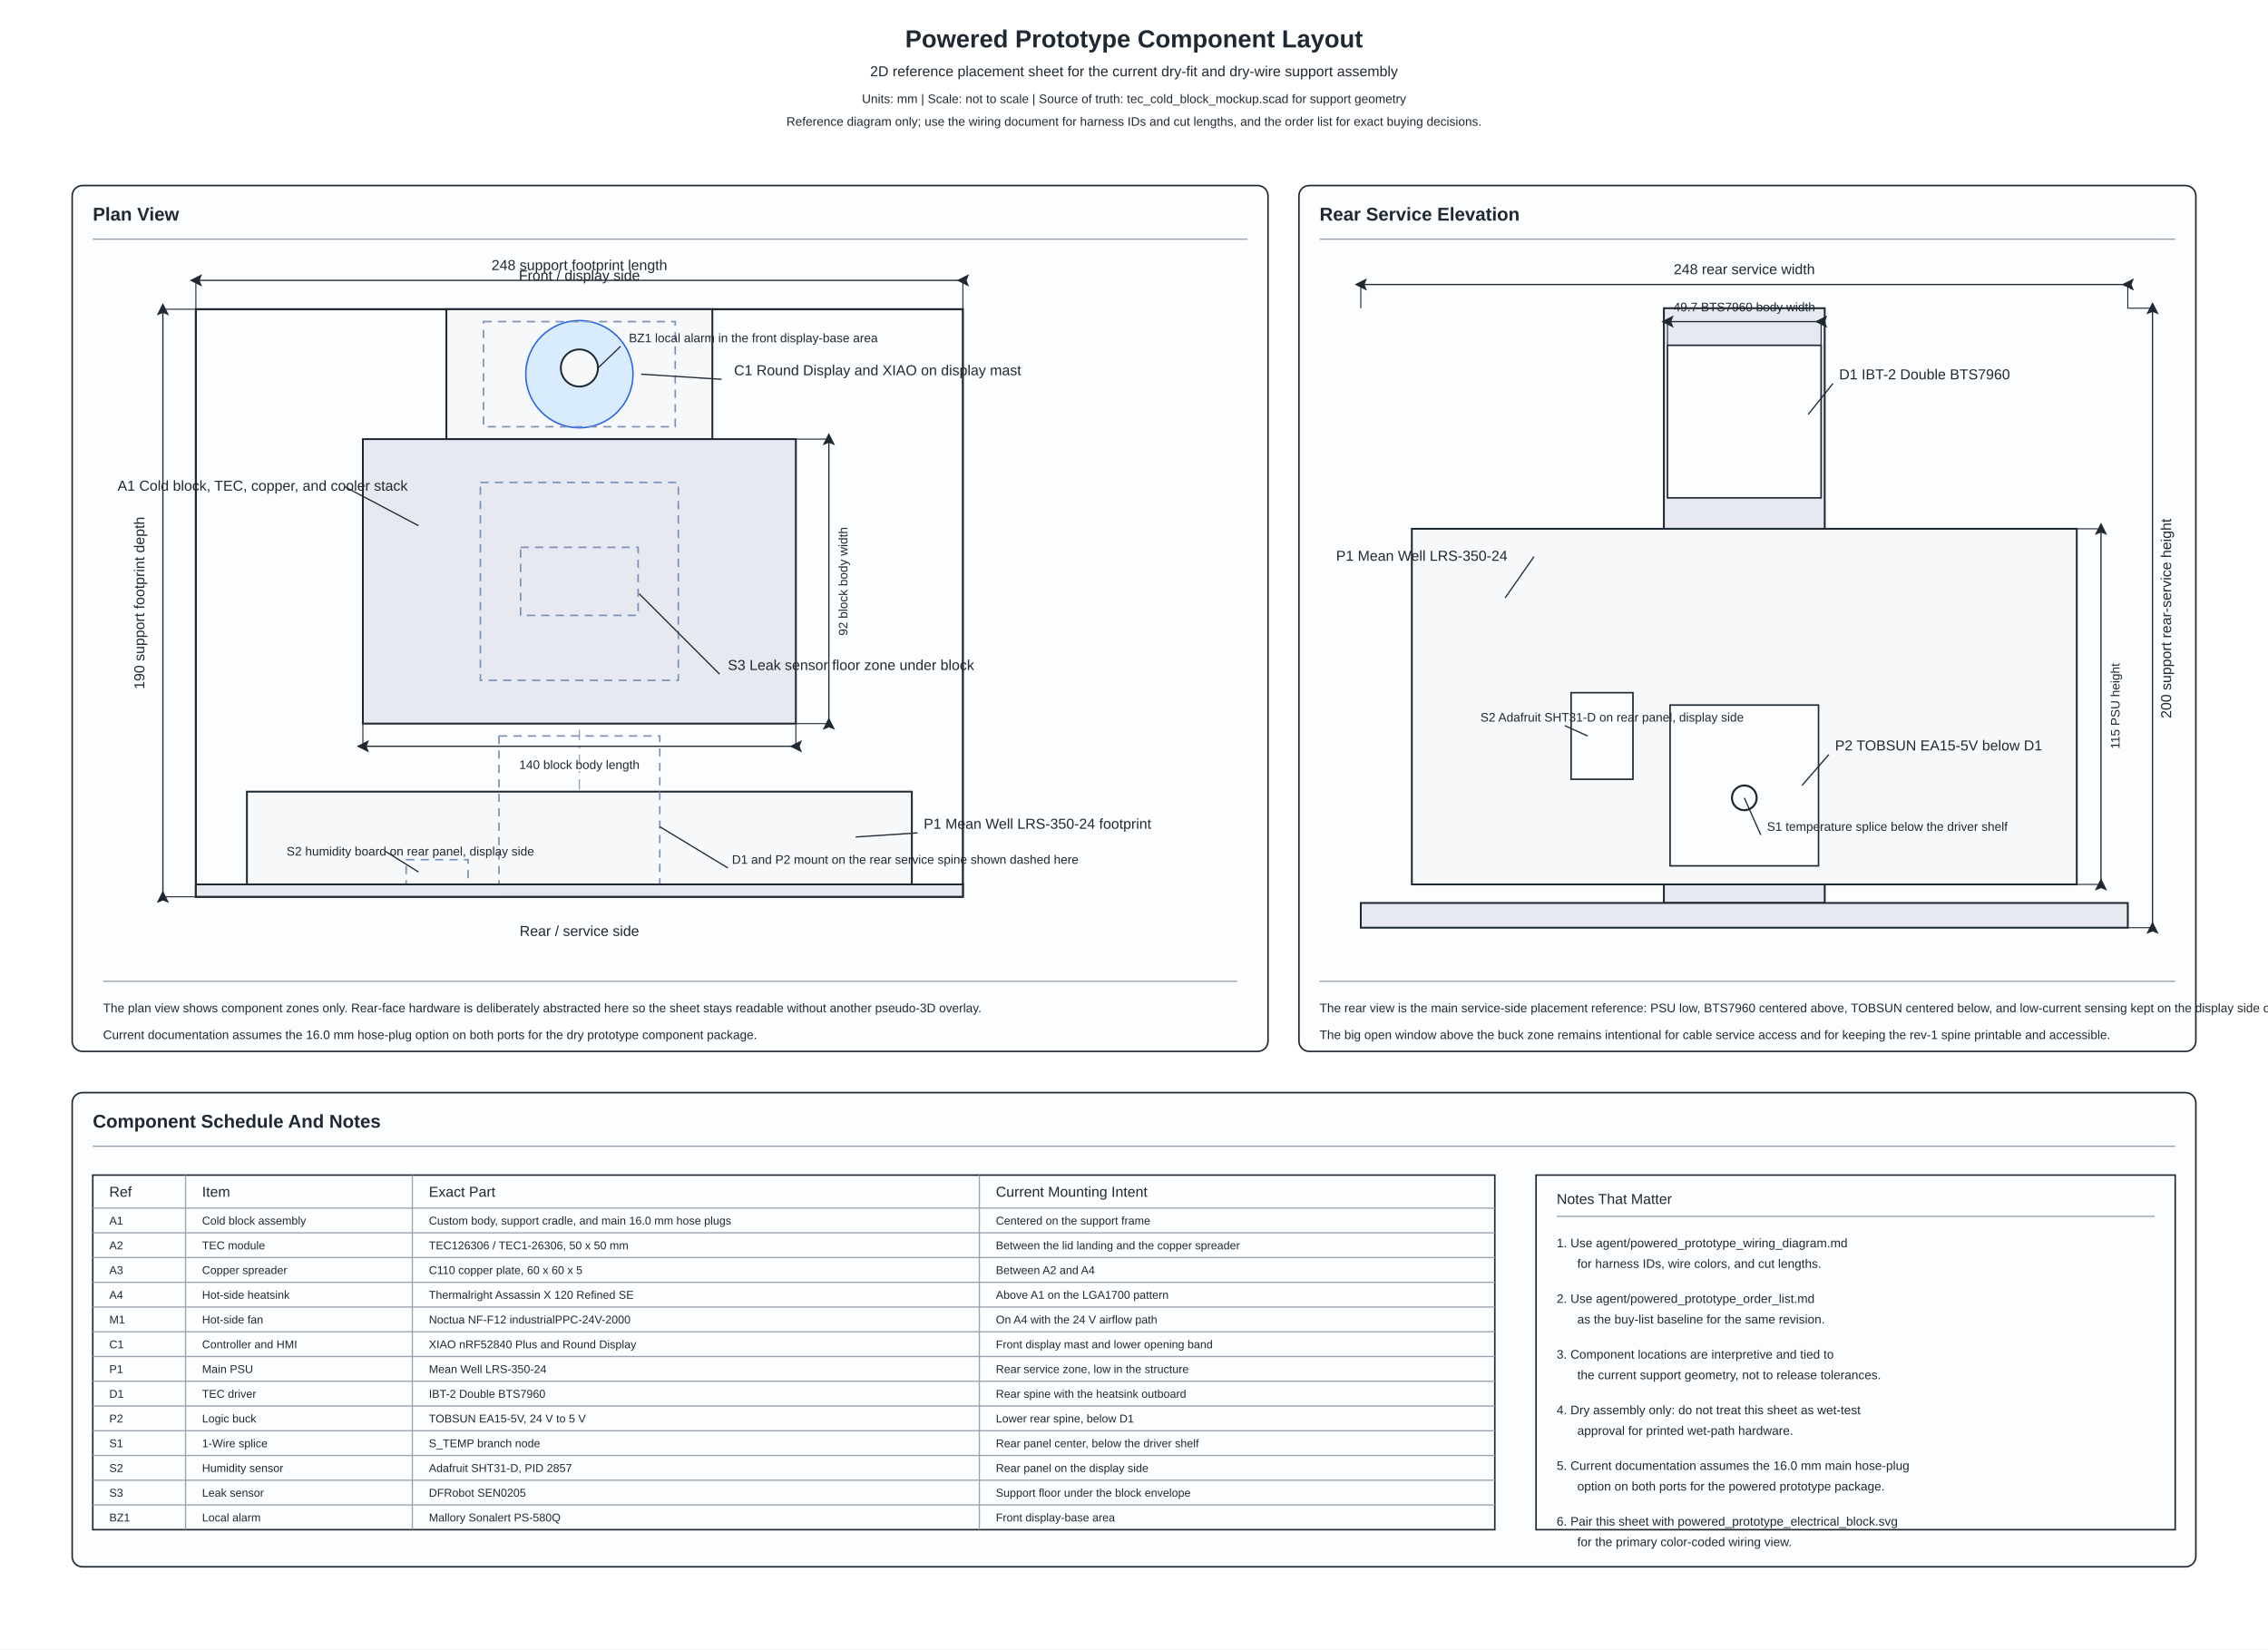
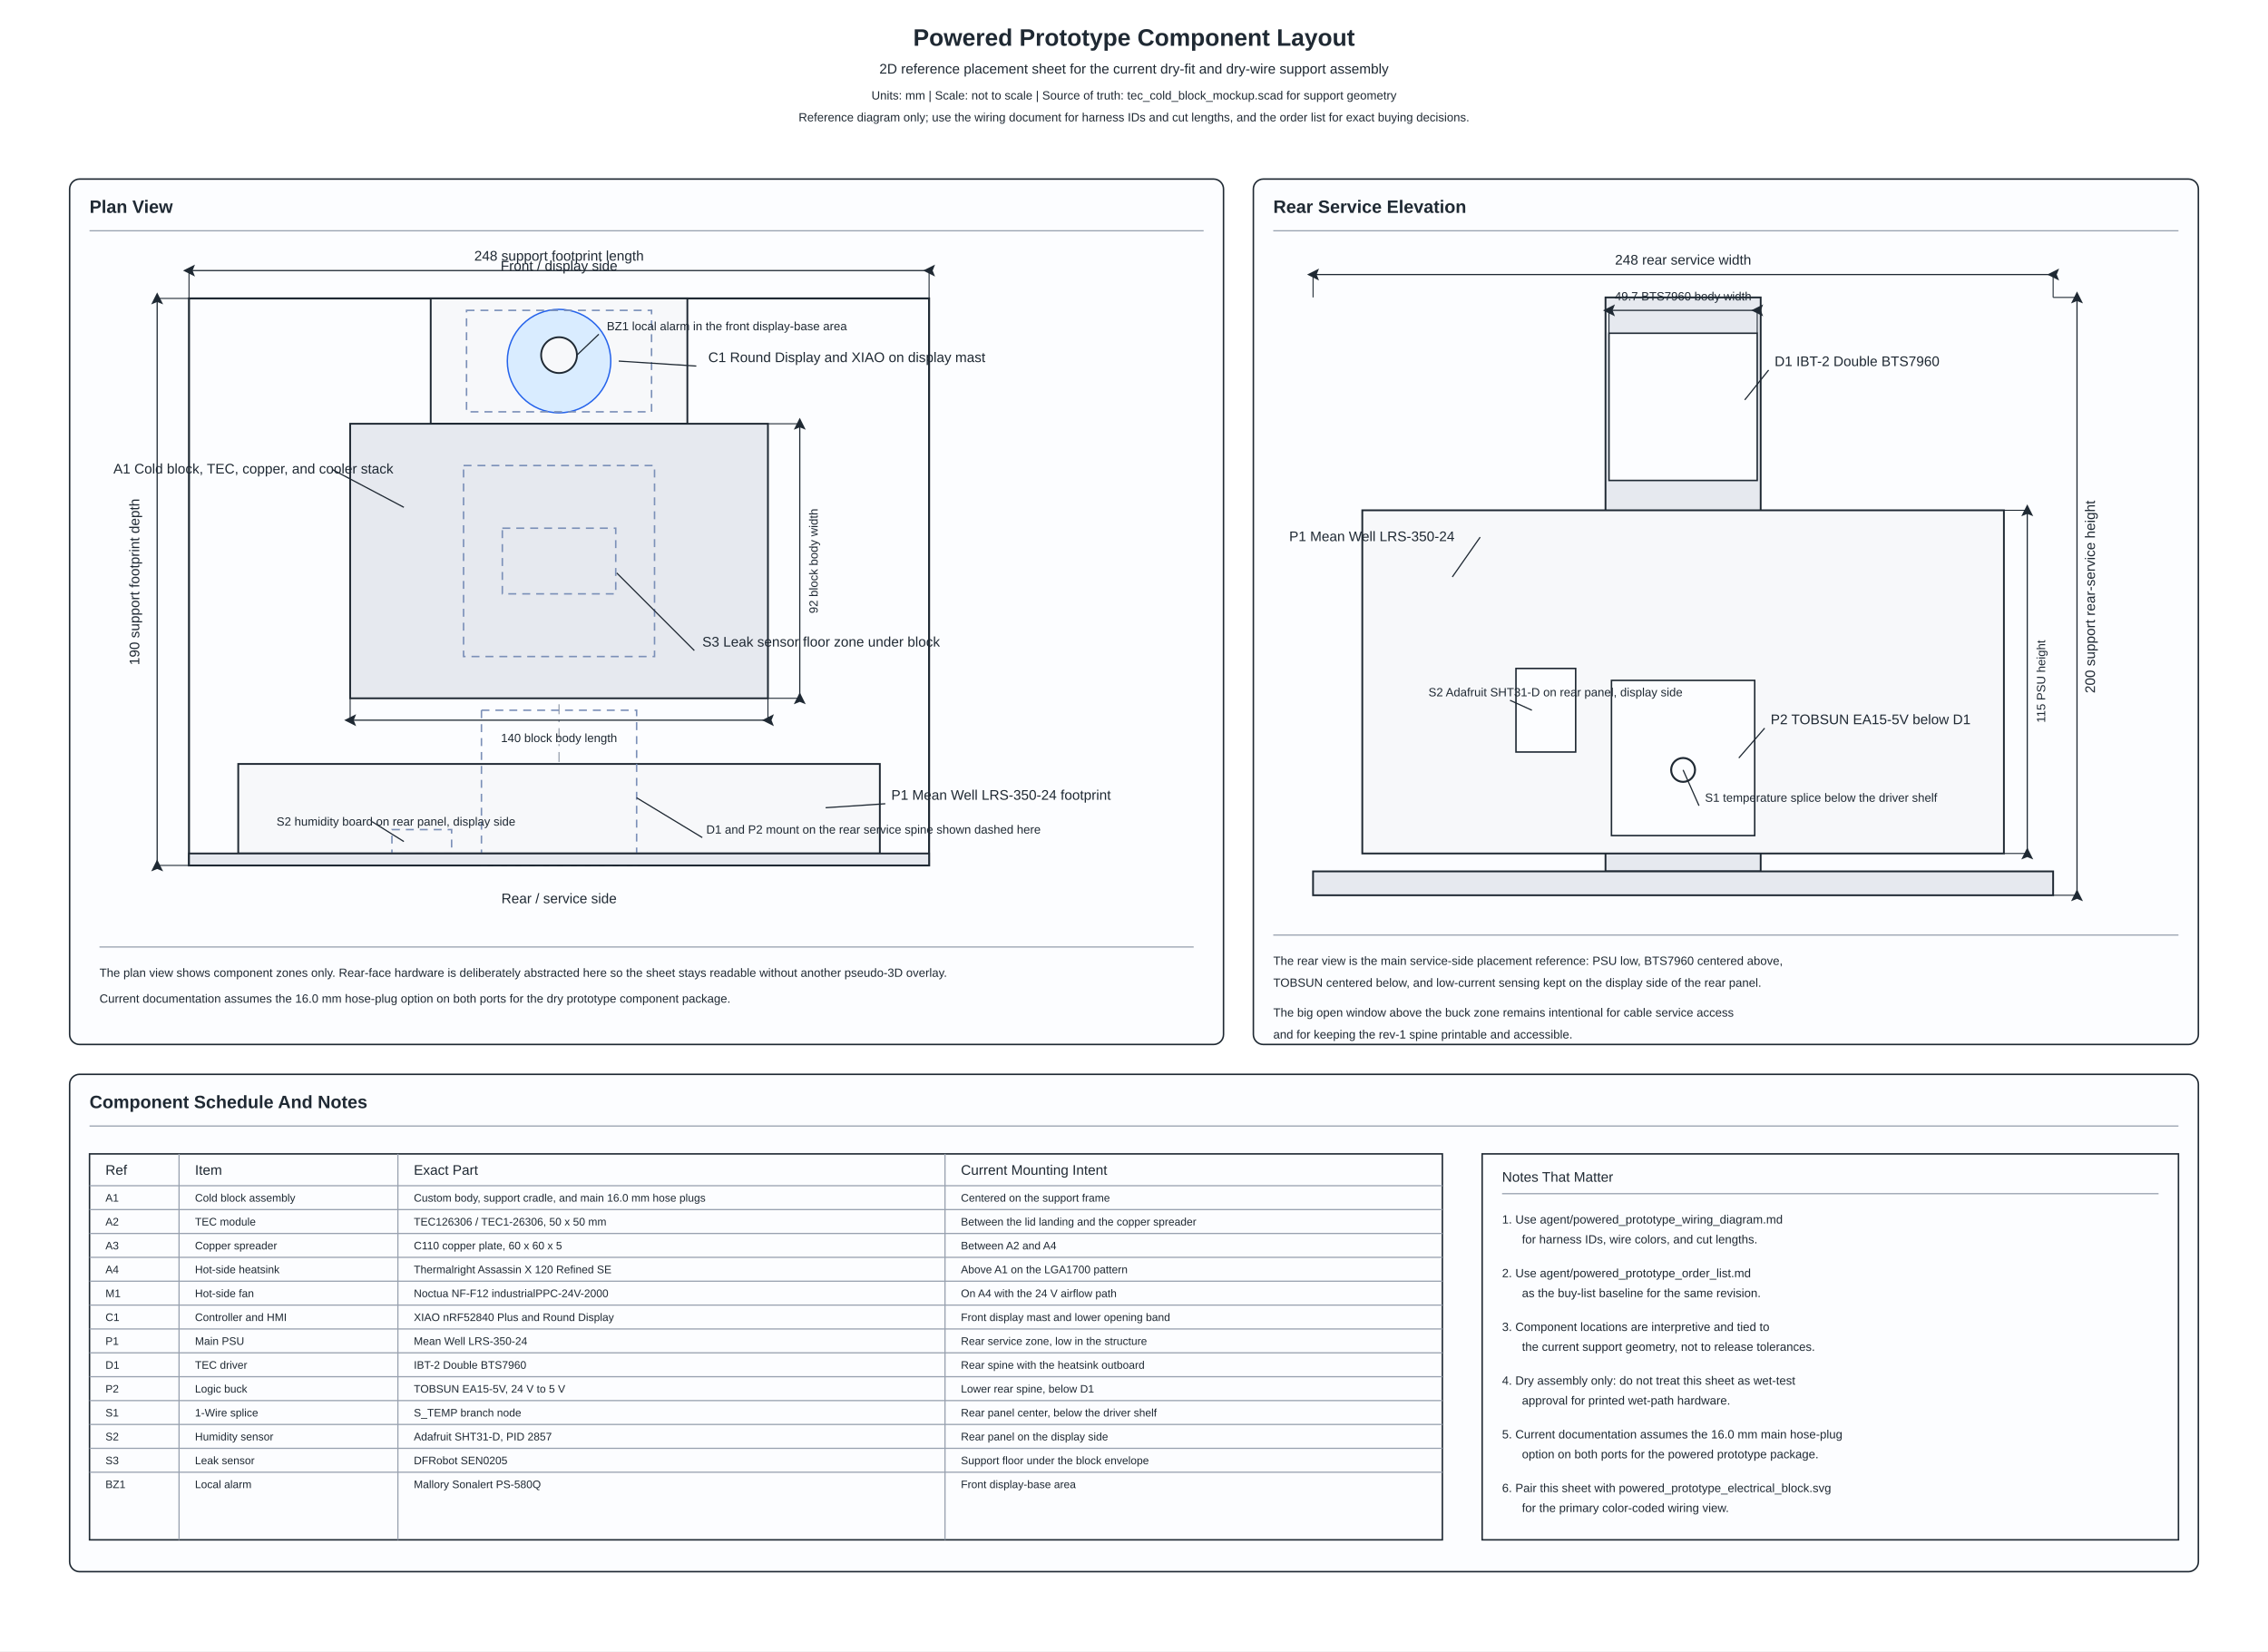
- <svg xmlns="http://www.w3.org/2000/svg" viewBox="0 0 2200 1600" width="2200" height="1600">
+ <svg xmlns="http://www.w3.org/2000/svg" viewBox="0 0 2280 1660" width="2280" height="1660">
  <defs>
    <marker id="dimArrow" markerWidth="10" markerHeight="10" refX="5" refY="5" orient="auto" markerUnits="strokeWidth">
      <path d="M0,5 L10,0 L8,5 L10,10 z" fill="#1f2933" />
    </marker>
    <style>
      .title { font: 700 24px Arial, sans-serif; fill: #1f2933; }
      .subtitle { font: 700 18px Arial, sans-serif; fill: #1f2933; }
      .label { font: 14px Arial, sans-serif; fill: #1f2933; }
      .small { font: 12px Arial, sans-serif; fill: #1f2933; }
      .tiny { font: 11px Arial, sans-serif; fill: #1f2933; }
      .outline { fill: none; stroke: #1f2933; stroke-width: 2; }
      .hidden { fill: none; stroke: #7b90b8; stroke-width: 1.5; stroke-dasharray: 8 6; }
      .centerline { fill: none; stroke: #98a1af; stroke-width: 1.2; stroke-dasharray: 10 6 2 6; }
      .divider { fill: none; stroke: #98a1af; stroke-width: 1.2; }
      .leader { fill: none; stroke: #1f2933; stroke-width: 1.2; }
      .dim { fill: none; stroke: #1f2933; stroke-width: 1.2; marker-start: url(#dimArrow); marker-end: url(#dimArrow); }
      .ext { fill: none; stroke: #1f2933; stroke-width: 1; }
      .noteBox { fill: #fcfdff; stroke: #1f2933; stroke-width: 1.5; }
      .metalA { fill: #f7f8fa; stroke: #1f2933; stroke-width: 1.8; }
      .metalB { fill: #e6e9ef; stroke: #1f2933; stroke-width: 1.8; }
      .heat { fill: #fde1c4; stroke: #c56a1b; stroke-width: 1.4; }
      .accent { fill: #d9ecff; stroke: #2563eb; stroke-width: 1.4; }
    </style>
  </defs>
-   <rect width="2200" height="1600" fill="#ffffff" />
-   <text x="1100" y="46" text-anchor="middle" class="title">Powered Prototype Component Layout</text>
-   <text x="1100" y="74" text-anchor="middle" class="label">2D reference placement sheet for the current dry-fit and dry-wire support assembly</text>
-   <text x="1100" y="100" text-anchor="middle" class="small">Units: mm | Scale: not to scale | Source of truth: tec_cold_block_mockup.scad for support geometry</text>
-   <text x="1100" y="122" text-anchor="middle" class="small">Reference diagram only; use the wiring document for harness IDs and cut lengths, and the order list for exact buying decisions.</text>
+   <rect width="2280" height="1660" fill="#ffffff" />
+   <text x="1140" y="46" text-anchor="middle" class="title">Powered Prototype Component Layout</text>
+   <text x="1140" y="74" text-anchor="middle" class="label">2D reference placement sheet for the current dry-fit and dry-wire support assembly</text>
+   <text x="1140" y="100" text-anchor="middle" class="small">Units: mm | Scale: not to scale | Source of truth: tec_cold_block_mockup.scad for support geometry</text>
+   <text x="1140" y="122" text-anchor="middle" class="small">Reference diagram only; use the wiring document for harness IDs and cut lengths, and the order list for exact buying decisions.</text>
  <g transform="translate(70,180)">
-     <rect x="0" y="0" width="1160" height="840" rx="10" ry="10" class="noteBox" />
+     <rect x="0" y="0" width="1160" height="870" rx="10" ry="10" class="noteBox" />
    <text x="20" y="34" class="subtitle">Plan View</text>
    <line x1="20" y1="52" x2="1140" y2="52" class="divider" />
    <text x="492" y="92" text-anchor="middle" class="label">Front / display side</text>
    <text x="492" y="728" text-anchor="middle" class="label">Rear / service side</text>
    <rect x="120" y="120" width="744" height="570" class="outline" />
    <line x1="492" y1="120" x2="492" y2="690" class="centerline" />
    <rect x="363" y="120" width="258" height="126" class="metalA" />
    <circle cx="492" cy="183" r="52" class="accent" />
    <rect x="399" y="132" width="186" height="102" class="hidden" />
    <rect x="282" y="246" width="420" height="276" class="metalB" />
    <rect x="396" y="288" width="192" height="192" class="hidden" />
    <rect x="435" y="351" width="114" height="66" class="hidden" />
    <circle cx="492" cy="177" r="18" class="metalA" />
    <rect x="169.5" y="588" width="645" height="90" class="metalA" />
    <rect x="414" y="534" width="156" height="156" class="hidden" />
    <rect x="324" y="654" width="60" height="24" class="hidden" />
    <rect x="120" y="678" width="744" height="12" class="metalB" />
    <line x1="120" y1="92" x2="864" y2="92" class="dim" />
    <line x1="120" y1="120" x2="120" y2="92" class="ext" />
    <line x1="864" y1="120" x2="864" y2="92" class="ext" />
    <text x="492" y="82" text-anchor="middle" class="label">248 support footprint length</text>
    <line x1="88" y1="120" x2="88" y2="690" class="dim" />
    <line x1="120" y1="120" x2="88" y2="120" class="ext" />
    <line x1="120" y1="690" x2="88" y2="690" class="ext" />
    <text x="70" y="405" transform="rotate(-90 70 405)" text-anchor="middle" class="label">190 support footprint depth</text>
    <line x1="282" y1="544" x2="702" y2="544" class="dim" />
    <line x1="282" y1="522" x2="282" y2="544" class="ext" />
    <line x1="702" y1="522" x2="702" y2="544" class="ext" />
    <text x="492" y="566" text-anchor="middle" class="small">140 block body length</text>
    <line x1="734" y1="246" x2="734" y2="522" class="dim" />
    <line x1="702" y1="246" x2="734" y2="246" class="ext" />
    <line x1="702" y1="522" x2="734" y2="522" class="ext" />
    <text x="752" y="384" transform="rotate(-90 752 384)" text-anchor="middle" class="small">92 block body width</text>
    <text x="44" y="296" class="label">A1 Cold block, TEC, copper, and cooler stack</text>
    <line x1="264" y1="292" x2="336" y2="330" class="leader" />
    <text x="642" y="184" class="label">C1 Round Display and XIAO on display mast</text>
    <line x1="630" y1="188" x2="552" y2="183" class="leader" />
    <text x="826" y="624" class="label">P1 Mean Well LRS-350-24 footprint</text>
    <line x1="820" y1="628" x2="760" y2="632" class="leader" />
    <text x="636" y="470" class="label">S3 Leak sensor floor zone under block</text>
    <line x1="628" y1="474" x2="550" y2="396" class="leader" />
    <text x="640" y="658" class="small">D1 and P2 mount on the rear service spine shown dashed here</text>
    <line x1="636" y1="662" x2="570" y2="622" class="leader" />
    <text x="208" y="650" class="small">S2 humidity board on rear panel, display side</text>
    <line x1="304" y1="646" x2="336" y2="666" class="leader" />
    <text x="540" y="152" class="small">BZ1 local alarm in the front display-base area</text>
    <line x1="532" y1="156" x2="510" y2="177" class="leader" />
    <line x1="30" y1="772" x2="1130" y2="772" class="divider" />
    <text x="30" y="802" class="small">The plan view shows component zones only. Rear-face hardware is deliberately abstracted here so the sheet stays readable without another pseudo-3D overlay.</text>
    <text x="30" y="828" class="small">Current documentation assumes the 16.0 mm hose-plug option on both ports for the dry prototype component package.</text>
  </g>
  <g transform="translate(1260,180)">
-     <rect x="0" y="0" width="870" height="840" rx="10" ry="10" class="noteBox" />
+     <rect x="0" y="0" width="950" height="870" rx="10" ry="10" class="noteBox" />
    <text x="20" y="34" class="subtitle">Rear Service Elevation</text>
-     <line x1="20" y1="52" x2="850" y2="52" class="divider" />
+     <line x1="20" y1="52" x2="930" y2="52" class="divider" />
    <rect x="354" y="119" width="156" height="577" class="metalB" />
    <rect x="60" y="696" width="744" height="24" class="metalB" />
    <rect x="109.5" y="333" width="645" height="345" class="metalA" />
    <rect x="357.5" y="155" width="149" height="148" class="noteBox" />
    <rect x="360" y="504" width="144" height="156" class="noteBox" />
    <rect x="264" y="492" width="60" height="84" class="noteBox" />
    <circle cx="432" cy="594" r="12" class="outline" />
    <line x1="60" y1="96" x2="804" y2="96" class="dim" />
    <line x1="60" y1="119" x2="60" y2="96" class="ext" />
    <line x1="804" y1="119" x2="804" y2="96" class="ext" />
    <text x="432" y="86" text-anchor="middle" class="label">248 rear service width</text>
    <line x1="828" y1="119" x2="828" y2="720" class="dim" />
    <line x1="804" y1="119" x2="828" y2="119" class="ext" />
    <line x1="804" y1="720" x2="828" y2="720" class="ext" />
    <text x="846" y="420" transform="rotate(-90 846 420)" text-anchor="middle" class="label">200 support rear-service height</text>
    <line x1="778" y1="333" x2="778" y2="678" class="dim" />
    <line x1="754.5" y1="333" x2="778" y2="333" class="ext" />
    <line x1="754.5" y1="678" x2="778" y2="678" class="ext" />
    <text x="796" y="505" transform="rotate(-90 796 505)" text-anchor="middle" class="small">115 PSU height</text>
    <line x1="357.5" y1="132" x2="506.5" y2="132" class="dim" />
    <line x1="357.5" y1="155" x2="357.5" y2="132" class="ext" />
    <line x1="506.5" y1="155" x2="506.5" y2="132" class="ext" />
    <text x="432" y="122" text-anchor="middle" class="small">49.7 BTS7960 body width</text>
    <text x="36" y="364" class="label">P1 Mean Well LRS-350-24</text>
    <line x1="228" y1="360" x2="200" y2="400" class="leader" />
    <text x="524" y="188" class="label">D1 IBT-2 Double BTS7960</text>
    <line x1="518" y1="192" x2="494" y2="222" class="leader" />
    <text x="520" y="548" class="label">P2 TOBSUN EA15-5V below D1</text>
    <line x1="514" y1="552" x2="488" y2="582" class="leader" />
    <text x="176" y="520" class="small">S2 Adafruit SHT31-D on rear panel, display side</text>
    <line x1="258" y1="524" x2="280" y2="534" class="leader" />
    <text x="454" y="626" class="small">S1 temperature splice below the driver shelf</text>
    <line x1="448" y1="630" x2="432" y2="594" class="leader" />
-     <line x1="20" y1="772" x2="850" y2="772" class="divider" />
-     <text x="20" y="802" class="small">The rear view is the main service-side placement reference: PSU low, BTS7960 centered above, TOBSUN centered below, and low-current sensing kept on the display side of the rear panel.</text>
-     <text x="20" y="828" class="small">The big open window above the buck zone remains intentional for cable service access and for keeping the rev-1 spine printable and accessible.</text>
+     <line x1="20" y1="760" x2="930" y2="760" class="divider" />
+     <text x="20" y="790" class="small">The rear view is the main service-side placement reference: PSU low, BTS7960 centered above,</text>
+     <text x="20" y="812" class="small">TOBSUN centered below, and low-current sensing kept on the display side of the rear panel.</text>
+     <text x="20" y="842" class="small">The big open window above the buck zone remains intentional for cable service access</text>
+     <text x="20" y="864" class="small">and for keeping the rev-1 spine printable and accessible.</text>
  </g>
-   <g transform="translate(70,1060)">
-     <rect x="0" y="0" width="2060" height="460" rx="10" ry="10" class="noteBox" />
+   <g transform="translate(70,1080)">
+     <rect x="0" y="0" width="2140" height="500" rx="10" ry="10" class="noteBox" />
    <text x="20" y="34" class="subtitle">Component Schedule And Notes</text>
-     <line x1="20" y1="52" x2="2040" y2="52" class="divider" />
-     <rect x="20" y="80" width="1360" height="344" class="noteBox" />
-     <line x1="110" y1="80" x2="110" y2="424" class="divider" />
-     <line x1="330" y1="80" x2="330" y2="424" class="divider" />
-     <line x1="880" y1="80" x2="880" y2="424" class="divider" />
+     <line x1="20" y1="52" x2="2120" y2="52" class="divider" />
+     <rect x="20" y="80" width="1360" height="388" class="noteBox" />
+     <line x1="110" y1="80" x2="110" y2="468" class="divider" />
+     <line x1="330" y1="80" x2="330" y2="468" class="divider" />
+     <line x1="880" y1="80" x2="880" y2="468" class="divider" />
    <line x1="20" y1="112" x2="1380" y2="112" class="divider" />
    <text x="36" y="101" class="label">Ref</text>
    <text x="126" y="101" class="label">Item</text>
    <text x="346" y="101" class="label">Exact Part</text>
    <text x="896" y="101" class="label">Current Mounting Intent</text>
    <line x1="20" y1="136" x2="1380" y2="136" class="divider" />
    <line x1="20" y1="160" x2="1380" y2="160" class="divider" />
    <line x1="20" y1="184" x2="1380" y2="184" class="divider" />
    <line x1="20" y1="208" x2="1380" y2="208" class="divider" />
    <line x1="20" y1="232" x2="1380" y2="232" class="divider" />
    <line x1="20" y1="256" x2="1380" y2="256" class="divider" />
    <line x1="20" y1="280" x2="1380" y2="280" class="divider" />
    <line x1="20" y1="304" x2="1380" y2="304" class="divider" />
    <line x1="20" y1="328" x2="1380" y2="328" class="divider" />
    <line x1="20" y1="352" x2="1380" y2="352" class="divider" />
    <line x1="20" y1="376" x2="1380" y2="376" class="divider" />
    <line x1="20" y1="400" x2="1380" y2="400" class="divider" />
    <text x="36" y="128" class="tiny">A1</text>
    <text x="126" y="128" class="tiny">Cold block assembly</text>
    <text x="346" y="128" class="tiny">Custom body, support cradle, and main 16.0 mm hose plugs</text>
    <text x="896" y="128" class="tiny">Centered on the support frame</text>
    <text x="36" y="152" class="tiny">A2</text>
    <text x="126" y="152" class="tiny">TEC module</text>
    <text x="346" y="152" class="tiny">TEC126306 / TEC1-26306, 50 x 50 mm</text>
    <text x="896" y="152" class="tiny">Between the lid landing and the copper spreader</text>
    <text x="36" y="176" class="tiny">A3</text>
    <text x="126" y="176" class="tiny">Copper spreader</text>
    <text x="346" y="176" class="tiny">C110 copper plate, 60 x 60 x 5</text>
    <text x="896" y="176" class="tiny">Between A2 and A4</text>
    <text x="36" y="200" class="tiny">A4</text>
    <text x="126" y="200" class="tiny">Hot-side heatsink</text>
    <text x="346" y="200" class="tiny">Thermalright Assassin X 120 Refined SE</text>
    <text x="896" y="200" class="tiny">Above A1 on the LGA1700 pattern</text>
    <text x="36" y="224" class="tiny">M1</text>
    <text x="126" y="224" class="tiny">Hot-side fan</text>
    <text x="346" y="224" class="tiny">Noctua NF-F12 industrialPPC-24V-2000</text>
    <text x="896" y="224" class="tiny">On A4 with the 24 V airflow path</text>
    <text x="36" y="248" class="tiny">C1</text>
    <text x="126" y="248" class="tiny">Controller and HMI</text>
    <text x="346" y="248" class="tiny">XIAO nRF52840 Plus and Round Display</text>
    <text x="896" y="248" class="tiny">Front display mast and lower opening band</text>
    <text x="36" y="272" class="tiny">P1</text>
    <text x="126" y="272" class="tiny">Main PSU</text>
    <text x="346" y="272" class="tiny">Mean Well LRS-350-24</text>
    <text x="896" y="272" class="tiny">Rear service zone, low in the structure</text>
    <text x="36" y="296" class="tiny">D1</text>
    <text x="126" y="296" class="tiny">TEC driver</text>
    <text x="346" y="296" class="tiny">IBT-2 Double BTS7960</text>
    <text x="896" y="296" class="tiny">Rear spine with the heatsink outboard</text>
    <text x="36" y="320" class="tiny">P2</text>
    <text x="126" y="320" class="tiny">Logic buck</text>
    <text x="346" y="320" class="tiny">TOBSUN EA15-5V, 24 V to 5 V</text>
    <text x="896" y="320" class="tiny">Lower rear spine, below D1</text>
    <text x="36" y="344" class="tiny">S1</text>
    <text x="126" y="344" class="tiny">1-Wire splice</text>
    <text x="346" y="344" class="tiny">S_TEMP branch node</text>
    <text x="896" y="344" class="tiny">Rear panel center, below the driver shelf</text>
    <text x="36" y="368" class="tiny">S2</text>
    <text x="126" y="368" class="tiny">Humidity sensor</text>
    <text x="346" y="368" class="tiny">Adafruit SHT31-D, PID 2857</text>
    <text x="896" y="368" class="tiny">Rear panel on the display side</text>
    <text x="36" y="392" class="tiny">S3</text>
    <text x="126" y="392" class="tiny">Leak sensor</text>
    <text x="346" y="392" class="tiny">DFRobot SEN0205</text>
    <text x="896" y="392" class="tiny">Support floor under the block envelope</text>
    <text x="36" y="416" class="tiny">BZ1</text>
    <text x="126" y="416" class="tiny">Local alarm</text>
    <text x="346" y="416" class="tiny">Mallory Sonalert PS-580Q</text>
    <text x="896" y="416" class="tiny">Front display-base area</text>
-     <rect x="1420" y="80" width="620" height="344" class="noteBox" />
+     <rect x="1420" y="80" width="700" height="388" class="noteBox" />
    <text x="1440" y="108" class="label">Notes That Matter</text>
-     <line x1="1440" y1="120" x2="2020" y2="120" class="divider" />
+     <line x1="1440" y1="120" x2="2100" y2="120" class="divider" />
    <text x="1440" y="150" class="small">1. Use agent/powered_prototype_wiring_diagram.md</text>
    <text x="1460" y="170" class="small">for harness IDs, wire colors, and cut lengths.</text>
    <text x="1440" y="204" class="small">2. Use agent/powered_prototype_order_list.md</text>
    <text x="1460" y="224" class="small">as the buy-list baseline for the same revision.</text>
    <text x="1440" y="258" class="small">3. Component locations are interpretive and tied to</text>
    <text x="1460" y="278" class="small">the current support geometry, not to release tolerances.</text>
    <text x="1440" y="312" class="small">4. Dry assembly only: do not treat this sheet as wet-test</text>
    <text x="1460" y="332" class="small">approval for printed wet-path hardware.</text>
    <text x="1440" y="366" class="small">5. Current documentation assumes the 16.0 mm main hose-plug</text>
    <text x="1460" y="386" class="small">option on both ports for the powered prototype package.</text>
    <text x="1440" y="420" class="small">6. Pair this sheet with powered_prototype_electrical_block.svg</text>
    <text x="1460" y="440" class="small">for the primary color-coded wiring view.</text>
  </g>
</svg>
